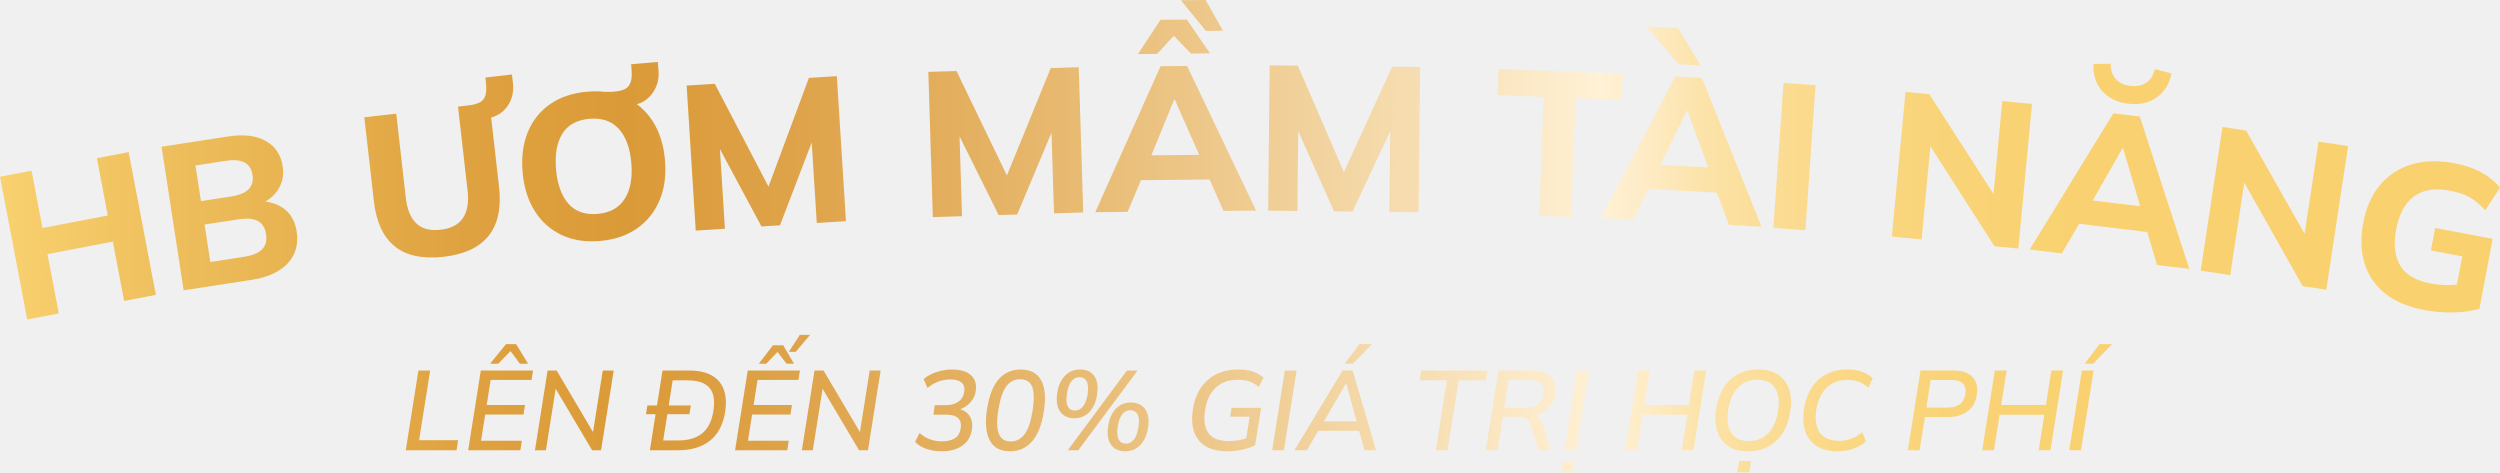
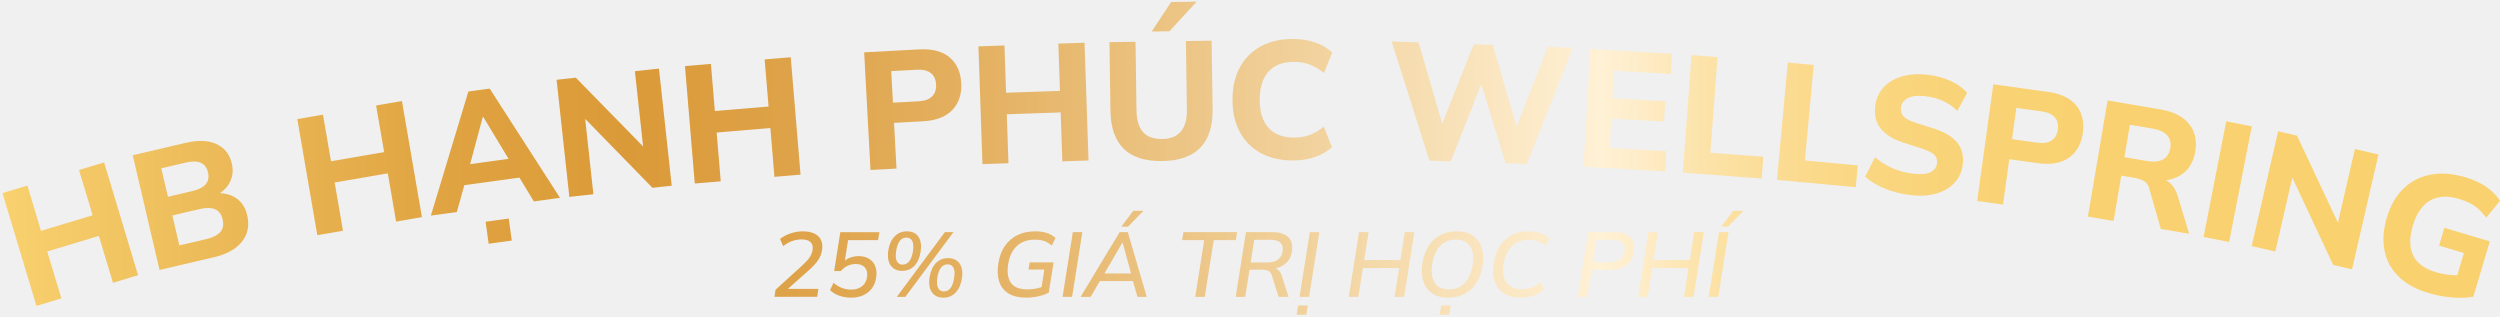
- <svg xmlns="http://www.w3.org/2000/svg" width="741" height="140" viewBox="0 0 741 140" fill="none">
-   <g clip-path="url(#clip0_530_528)">
-     <path d="M8.075 94.691L0 52.386L9.352 50.599L12.591 67.582L31.951 63.881L28.711 46.898L38.124 45.095L46.2 87.401L36.792 89.203L33.436 71.619L14.076 75.32L17.432 92.904L8.08 94.691H8.075ZM54.433 86.052L47.883 43.486L67.487 40.462C72.15 39.745 75.903 40.172 78.735 41.756C81.573 43.339 83.256 45.839 83.78 49.26C84.171 51.795 83.749 54.066 82.514 56.071C81.278 58.077 79.401 59.579 76.879 60.587L76.732 59.62C79.869 59.67 82.407 60.465 84.354 61.997C86.297 63.529 87.492 65.729 87.929 68.585C88.514 72.367 87.629 75.524 85.28 78.049C82.931 80.574 79.406 82.198 74.703 82.926L54.438 86.052H54.433ZM59.564 59.609L68.488 58.235C70.939 57.858 72.684 57.135 73.711 56.071C74.738 55.007 75.12 53.587 74.845 51.815C74.581 50.084 73.792 48.868 72.49 48.16C71.189 47.458 69.312 47.289 66.856 47.671L57.931 49.051L59.559 59.614L59.564 59.609ZM62.345 77.662L72.475 76.099C74.804 75.737 76.528 75.02 77.637 73.94C78.745 72.861 79.152 71.359 78.857 69.425C78.552 67.454 77.713 66.131 76.335 65.459C74.957 64.787 73.101 64.629 70.767 64.99L60.632 66.553L62.34 77.662H62.345ZM131.546 76.099C125.281 76.812 120.434 75.788 117.007 73.024C113.579 70.26 111.515 65.8 110.818 59.65L107.986 34.766L117.444 33.687L120.282 58.632C120.673 62.074 121.706 64.599 123.389 66.207C125.067 67.821 127.483 68.447 130.635 68.086C133.707 67.735 135.899 66.584 137.211 64.629C138.523 62.674 138.986 59.981 138.594 56.54L135.751 31.594L145.088 30.53L147.92 55.414C148.622 61.564 147.6 66.375 144.864 69.842C142.128 73.309 137.684 75.396 131.541 76.099H131.546ZM145.098 34.954L139.321 32.23L139.204 31.197C140.491 31.009 141.523 30.708 142.296 30.291C143.069 29.873 143.593 29.201 143.878 28.265C144.162 27.333 144.208 26.035 144.02 24.375L143.862 22.98L151.744 22.079L152.034 24.63C152.228 26.33 152.065 27.883 151.551 29.298C151.038 30.713 150.234 31.92 149.141 32.923C148.047 33.931 146.7 34.608 145.103 34.954H145.098ZM154.907 51.128C154.516 46.663 155.014 42.708 156.408 39.251C157.796 35.794 159.993 33.014 162.993 30.912C165.993 28.809 169.66 27.562 173.998 27.18C178.335 26.799 182.165 27.379 185.485 28.927C188.806 30.474 191.476 32.826 193.489 35.977C195.503 39.134 196.703 42.922 197.09 47.34C197.486 51.846 196.968 55.827 195.534 59.284C194.1 62.74 191.888 65.535 188.887 67.658C185.887 69.781 182.22 71.034 177.883 71.415C173.545 71.797 169.726 71.207 166.426 69.633C163.12 68.066 160.476 65.693 158.477 62.516C156.484 59.34 155.289 55.542 154.902 51.118L154.907 51.128ZM164.814 50.258C165.2 54.681 166.426 58.057 168.49 60.388C170.555 62.72 173.448 63.723 177.176 63.392C180.822 63.071 183.487 61.58 185.175 58.917C186.858 56.255 187.509 52.711 187.123 48.287C186.731 43.822 185.485 40.447 183.385 38.161C181.285 35.876 178.391 34.893 174.704 35.214C170.977 35.54 168.297 37.016 166.67 39.633C165.042 42.249 164.422 45.788 164.814 50.252V50.258ZM181.127 31.65L178.29 27.241C179.103 27.211 179.805 27.201 180.4 27.211C180.995 27.221 181.575 27.201 182.139 27.15C183.436 27.038 184.473 26.783 185.256 26.386C186.039 25.989 186.589 25.317 186.919 24.37C187.245 23.423 187.331 22.115 187.189 20.45L187.067 19.05L194.969 18.353L195.193 20.908C195.34 22.614 195.107 24.207 194.481 25.694C193.856 27.18 192.935 28.418 191.715 29.405C190.494 30.393 189.055 30.958 187.392 31.105L181.132 31.655L181.127 31.65ZM206.213 68.346L203.518 25.363L211.862 24.838L228.888 57.436L226.94 57.558L239.76 23.087L248.044 22.568L250.739 65.55L242.089 66.095L240.259 36.889L242.694 36.736L231.187 66.778L225.705 67.124L210.474 38.762L213.032 38.599L214.863 67.806L206.213 68.35V68.346ZM276.486 64.354L275.154 21.305L283.509 21.046L299.492 54.167L297.539 54.228L311.442 20.18L319.736 19.921L321.069 62.969L312.408 63.239L311.503 33.992L313.944 33.916L301.49 63.58L296.003 63.748L281.678 34.919L284.241 34.837L285.146 64.084L276.486 64.354ZM324.639 62.883L343.983 19.62L351.855 19.544L372.298 62.414L362.656 62.511L357.352 50.588L361.1 53.18L335.531 53.434L339.289 50.772L334.219 62.796L324.639 62.893V62.883ZM337.296 16.021L343.968 5.875L351.779 5.799L358.654 15.812L352.979 15.868L347.924 10.604L342.971 15.97L337.296 16.026V16.021ZM347.99 29.599L340.301 48.369L338.628 46.062L357.85 45.869L356.472 48.206L348.234 29.593H347.99V29.599ZM357.428 9.164L350.014 0.071L357.337 0L362.493 9.113L357.428 9.164ZM375.878 62.43L376.335 19.361L384.696 19.452L399.285 53.21L397.332 53.19L412.639 19.753L420.938 19.839L420.481 62.908L411.815 62.817L412.125 33.554L414.566 33.58L400.892 62.7L395.4 62.639L382.29 33.233L384.853 33.259L384.543 62.522L375.878 62.43ZM456.194 63.993L457.517 28.708L443.858 28.194L444.147 20.44L480.98 21.825L480.69 29.578L467.031 29.064L465.709 64.349L456.194 63.993ZM474.496 64.594L496.571 22.66L504.433 23.087L522.084 67.18L512.458 66.655L507.927 54.417L511.502 57.242L485.969 55.852L489.889 53.434L484.062 65.108L474.496 64.588V64.594ZM497.563 19.045L488.028 7.82L497.35 8.329L504.021 19.396L497.563 19.045ZM499.928 32.877L491.054 51.118L489.533 48.71L508.725 49.754L507.2 51.993L500.167 32.892L499.923 32.877H499.928ZM525.634 67.546L528.619 24.579L538.113 25.241L535.128 68.208L525.634 67.546ZM560.742 70.122L564.795 27.247L571.844 27.913L592.312 59.737L590.674 59.579L593.476 29.96L602.284 30.795L598.231 73.671L591.183 73.004L570.776 41.185L572.357 41.333L569.555 70.952L560.747 70.117L560.742 70.122ZM601.603 73.961L626.404 33.585L634.22 34.532L648.916 79.698L639.345 78.537L635.633 66.024L639.015 69.079L613.629 65.999L617.703 63.845L611.112 75.106L601.603 73.951V73.961ZM629.073 44.001L619.015 61.61L617.657 59.105L636.742 61.422L635.069 63.555L629.317 44.026L629.073 43.996V44.001ZM630.802 30.734C627.492 30.332 624.908 29.064 623.057 26.931C621.206 24.798 620.347 22.14 620.489 18.959L625.6 18.902C625.58 20.745 626.078 22.242 627.085 23.388C628.092 24.538 629.526 25.22 631.387 25.45C633.284 25.678 634.881 25.358 636.172 24.492C637.464 23.622 638.303 22.288 638.684 20.491L643.632 21.769C643.007 24.895 641.542 27.267 639.234 28.896C636.925 30.525 634.118 31.136 630.807 30.734H630.802ZM652.287 80.218L658.751 37.637L665.748 38.701L684.391 71.629L682.763 71.38L687.228 41.964L695.975 43.293L689.512 85.874L682.514 84.809L663.933 51.892L665.499 52.131L661.034 81.546L652.287 80.218ZM718.554 91.891C713.718 90.975 709.817 89.315 706.857 86.907C703.898 84.504 701.884 81.51 700.821 77.932C699.758 74.353 699.641 70.382 700.465 66.019C701.315 61.539 702.957 57.828 705.393 54.89C707.834 51.953 710.941 49.911 714.719 48.761C718.498 47.61 722.785 47.488 727.58 48.399C730.657 48.98 733.291 49.886 735.482 51.108C737.674 52.33 739.51 53.831 741 55.603L736.632 62.297C735.528 61.137 734.465 60.175 733.448 59.426C732.431 58.673 731.343 58.072 730.184 57.624C729.024 57.176 727.666 56.804 726.11 56.509C721.712 55.674 718.182 56.239 715.513 58.199C712.843 60.159 711.083 63.402 710.229 67.923C709.38 72.403 709.776 76.002 711.419 78.721C713.056 81.434 716.097 83.211 720.532 84.051C722.012 84.331 723.558 84.478 725.17 84.494C726.782 84.509 728.399 84.382 730.026 84.107L727.666 87.391L729.823 75.987L720.527 74.225L721.788 67.561L738.818 70.789L734.893 91.56C732.579 92.201 729.975 92.548 727.087 92.599C724.198 92.65 721.356 92.415 718.559 91.886L718.554 91.891ZM120.267 133.463L124.02 109.821H127.503L124.218 130.475H135.772L135.334 133.458H120.262L120.267 133.463ZM138.757 133.463L142.51 109.821H157.984L157.547 112.606H145.423L144.254 120.049H155.609L155.172 122.864H143.816L142.576 130.643H154.668L154.231 133.458H138.757V133.463ZM145.256 107.81L149.98 102.007H152.995L156.514 107.81H154.104L151.322 104.053L147.671 107.81H145.261H145.256ZM158.554 133.463L162.307 109.821H164.986L176.342 129.034L175.64 128.866L178.656 109.821H181.905L178.152 133.463H175.508L164.122 114.25L164.824 114.418L161.808 133.463H158.559H158.554ZM191.481 122.762L191.882 120.181H204.779L204.341 122.762H191.481ZM192.62 133.463L196.373 109.821H204.209C207.021 109.821 209.284 110.315 210.993 111.297C212.702 112.28 213.886 113.685 214.542 115.508C215.198 117.33 215.331 119.524 214.929 122.095C214.324 125.898 212.824 128.739 210.423 130.628C208.023 132.516 204.855 133.463 200.929 133.463H192.625H192.62ZM196.571 130.546H201.026C204.087 130.546 206.472 129.823 208.196 128.383C209.915 126.942 210.998 124.743 211.445 121.795C211.934 118.71 211.552 116.429 210.291 114.953C209.03 113.476 206.869 112.738 203.807 112.738H199.383L196.571 130.546ZM217.873 133.463L221.626 109.821H237.101L236.663 112.606H224.54L223.365 120.049H234.721L234.283 122.864H222.928L221.687 130.643H233.78L233.343 133.458H217.868L217.873 133.463ZM224.906 107.81L229.091 102.343H232.137L235.351 107.81H233.139L230.459 104.323L227.108 107.81H224.896H224.906ZM233.816 104.287L237.065 99.257H240.111L235.855 104.287H233.811H233.816ZM237.67 133.463L241.423 109.821H244.103L255.458 129.034L254.757 128.866L257.772 109.821H261.022L257.269 133.463H254.625L243.234 114.25L243.935 114.418L240.92 133.463H237.67ZM279.1 133.764C277.493 133.764 275.988 133.524 274.594 133.041C273.201 132.562 272.077 131.875 271.228 130.979L272.565 128.332C273.501 129.182 274.523 129.808 275.632 130.21C276.735 130.612 277.925 130.816 279.197 130.816C280.783 130.816 282.054 130.511 283.016 129.895C283.977 129.279 284.556 128.291 284.755 126.927C285.156 124.244 283.707 122.905 280.402 122.905H276.649L277.086 120.089H280.468C281.897 120.089 283.097 119.748 284.068 119.066C285.039 118.384 285.614 117.417 285.792 116.164C285.99 114.978 285.741 114.067 285.04 113.431C284.338 112.794 283.26 112.473 281.805 112.473C280.509 112.473 279.303 112.677 278.19 113.079C277.071 113.481 275.978 114.118 274.905 114.988L273.765 112.341C274.859 111.425 276.15 110.727 277.635 110.244C279.12 109.765 280.646 109.521 282.207 109.521C284.709 109.521 286.58 110.091 287.816 111.231C289.057 112.372 289.52 113.96 289.204 115.991C289.001 117.31 288.416 118.471 287.445 119.479C286.474 120.487 285.253 121.169 283.778 121.525L283.814 121.123C285.375 121.393 286.545 122.08 287.313 123.185C288.081 124.289 288.335 125.684 288.065 127.359C287.73 129.462 286.763 131.055 285.167 132.14C283.57 133.224 281.546 133.764 279.085 133.764H279.1ZM299.4 133.764C296.497 133.764 294.478 132.669 293.339 130.475C292.2 128.286 291.94 125.175 292.571 121.153C293.217 117.152 294.386 114.215 296.069 112.336C297.753 110.457 299.914 109.521 302.553 109.521C305.411 109.521 307.425 110.585 308.6 112.708C309.769 114.831 310.034 117.941 309.388 122.029C308.762 126.01 307.583 128.958 305.854 130.882C304.125 132.807 301.973 133.764 299.405 133.764H299.4ZM299.599 130.847C301.251 130.847 302.614 130.134 303.687 128.703C304.76 127.273 305.553 124.936 306.067 121.693C306.403 119.479 306.489 117.692 306.337 116.327C306.179 114.963 305.767 113.97 305.096 113.344C304.425 112.718 303.509 112.407 302.35 112.407C300.677 112.407 299.314 113.11 298.261 114.52C297.214 115.93 296.431 118.241 295.917 121.459C295.561 123.648 295.464 125.44 295.632 126.825C295.8 128.209 296.217 129.228 296.888 129.874C297.559 130.521 298.465 130.847 299.604 130.847H299.599ZM318.46 123.974C316.563 123.974 315.149 123.307 314.224 121.978C313.298 120.649 313.014 118.786 313.37 116.393C313.725 114.225 314.504 112.54 315.699 111.328C316.894 110.121 318.373 109.516 320.138 109.516C322.06 109.516 323.469 110.172 324.374 111.496C325.279 112.82 325.539 114.673 325.162 117.06C324.827 119.204 324.074 120.894 322.899 122.126C321.725 123.358 320.25 123.969 318.46 123.969V123.974ZM318.557 121.693C319.538 121.693 320.352 121.291 321.003 120.487C321.648 119.682 322.106 118.465 322.376 116.831C322.62 115.111 322.528 113.843 322.091 113.023C321.653 112.209 320.947 111.801 319.965 111.801C318.984 111.801 318.211 112.193 317.585 112.972C316.96 113.756 316.512 114.963 316.248 116.592C315.978 118.313 316.06 119.596 316.482 120.431C316.904 121.271 317.6 121.688 318.557 121.688V121.693ZM319.599 133.463H316.482L334.031 109.821H337.179L319.594 133.463H319.599ZM333.533 133.764C331.61 133.764 330.197 133.097 329.276 131.768C328.361 130.439 328.091 128.576 328.473 126.183C328.829 124.015 329.597 122.324 330.766 121.118C331.936 119.911 333.405 119.305 335.17 119.305C337.092 119.305 338.516 119.972 339.442 121.301C340.367 122.63 340.642 124.483 340.26 126.85C339.904 128.999 339.137 130.684 337.967 131.916C336.797 133.148 335.318 133.759 333.528 133.759L333.533 133.764ZM333.665 131.483C334.646 131.483 335.455 131.081 336.096 130.276C336.731 129.472 337.174 128.255 337.418 126.621C337.708 124.921 337.631 123.658 337.184 122.833C336.736 122.009 336.024 121.591 335.043 121.591C334.061 121.591 333.283 121.983 332.648 122.767C332.012 123.551 331.56 124.758 331.29 126.387C331.046 128.128 331.137 129.416 331.575 130.241C332.012 131.065 332.709 131.483 333.67 131.483H333.665ZM363.943 133.764C361.171 133.764 358.959 133.249 357.291 132.221C355.623 131.193 354.494 129.737 353.889 127.843C353.284 125.949 353.187 123.745 353.589 121.22C353.991 118.715 354.789 116.597 355.984 114.866C357.179 113.135 358.715 111.812 360.591 110.89C362.468 109.974 364.609 109.516 367.024 109.516C368.743 109.516 370.208 109.729 371.413 110.152C372.618 110.575 373.645 111.17 374.494 111.929L373.121 114.713C372.226 113.955 371.321 113.405 370.406 113.069C369.491 112.733 368.306 112.565 366.856 112.565C364.176 112.565 362.005 113.349 360.342 114.912C358.679 116.475 357.622 118.7 357.179 121.586C356.732 124.473 357.062 126.718 358.166 128.327C359.269 129.935 361.288 130.74 364.212 130.74C365.331 130.74 366.373 130.643 367.345 130.455C368.316 130.266 369.292 129.966 370.274 129.564L369.201 131.239L370.406 123.495H364.614L365.051 120.879H373.793L372.018 131.946C371.326 132.328 370.523 132.649 369.608 132.919C368.692 133.188 367.741 133.392 366.76 133.54C365.778 133.687 364.838 133.759 363.948 133.759L363.943 133.764ZM377.073 133.463L380.826 109.821H384.309L380.556 133.463H377.073ZM383.673 133.463L397.943 109.821H400.923L407.854 133.463H404.437L402.56 126.759L403.898 127.695H389.593L391.266 126.759L387.345 133.463H383.658H383.673ZM398.944 113.644L391.942 125.684L391.24 124.911H403.13L402.326 125.684L399.041 113.644H398.939H398.944ZM398.543 107.81L402.931 102.007H406.649L401.019 107.81H398.543ZM425.576 133.463L428.861 112.738H420.791L421.259 109.821H440.888L440.42 112.738H432.35L429.065 133.463H425.581H425.576ZM440.379 133.463L444.132 109.821H453.779C456.459 109.821 458.412 110.447 459.642 111.7C460.873 112.952 461.295 114.708 460.914 116.964C460.715 118.303 460.227 119.453 459.454 120.4C458.686 121.352 457.695 122.075 456.489 122.579C455.284 123.083 453.931 123.332 452.436 123.332L452.635 122.798H453.438C454.354 122.798 455.132 123.037 455.767 123.521C456.403 124.004 456.891 124.743 457.227 125.751L459.703 133.463H456.052L453.606 125.715C453.336 124.799 452.879 124.208 452.233 123.938C451.587 123.668 450.748 123.536 449.721 123.536H445.434L443.858 133.463H440.374H440.379ZM445.841 120.889H452.07C453.657 120.889 454.913 120.537 455.838 119.835C456.764 119.132 457.328 118.14 457.532 116.867C457.735 115.457 457.461 114.398 456.713 113.68C455.966 112.962 454.765 112.606 453.113 112.606H447.153L445.846 120.889H445.841ZM462.653 140L463.222 136.615H466.741L466.172 140H462.653ZM463.726 133.463L467.479 109.821H470.962L467.209 133.463H463.726ZM481.712 133.463L485.465 109.821H488.949L487.342 120.013H500.604L502.211 109.821H505.694L501.941 133.463H498.458L500.131 122.935H486.869L485.196 133.463H481.712ZM508.644 121.153C509.046 118.674 509.803 116.567 510.922 114.831C512.041 113.1 513.475 111.781 515.224 110.875C516.979 109.969 518.957 109.516 521.169 109.516C523.605 109.516 525.583 110.045 527.114 111.109C528.644 112.173 529.707 113.655 530.312 115.553C530.917 117.452 531.014 119.631 530.612 122.09C530.231 124.575 529.478 126.677 528.349 128.413C527.22 130.144 525.786 131.473 524.047 132.389C522.308 133.305 520.32 133.764 518.087 133.764C515.677 133.764 513.699 133.234 512.158 132.17C510.617 131.111 509.549 129.63 508.959 127.726C508.369 125.827 508.262 123.633 508.639 121.153H508.644ZM512.224 121.489C511.934 123.434 511.975 125.094 512.341 126.468C512.707 127.843 513.399 128.902 514.416 129.635C515.433 130.373 516.745 130.74 518.352 130.74C520.762 130.74 522.705 129.94 524.179 128.342C525.654 126.743 526.6 124.549 527.027 121.754C527.337 119.83 527.302 118.185 526.91 116.811C526.519 115.436 525.822 114.377 524.815 113.644C523.808 112.906 522.506 112.54 520.894 112.54C518.484 112.54 516.551 113.329 515.102 114.902C513.648 116.48 512.692 118.674 512.219 121.489H512.224ZM514.939 140L515.509 136.615H519.028L518.458 140H514.939ZM544.785 133.764C542.171 133.764 540.051 133.234 538.423 132.17C536.791 131.111 535.672 129.63 535.057 127.726C534.441 125.827 534.324 123.633 534.706 121.153C535.108 118.674 535.886 116.567 537.035 114.831C538.184 113.1 539.664 111.776 541.474 110.86C543.285 109.943 545.36 109.495 547.704 109.521C549.29 109.521 550.694 109.745 551.925 110.193C553.155 110.641 554.203 111.287 555.072 112.137L553.765 114.922C552.804 114.072 551.848 113.476 550.902 113.13C549.951 112.784 548.823 112.611 547.5 112.611C545.024 112.611 542.99 113.385 541.403 114.922C539.817 116.465 538.789 118.644 538.321 121.459C538.052 123.317 538.108 124.936 538.489 126.321C538.871 127.705 539.618 128.78 540.732 129.538C541.851 130.297 543.32 130.679 545.151 130.679C546.336 130.679 547.5 130.475 548.65 130.073C549.799 129.671 550.897 129.014 551.95 128.092L553.054 130.841C551.981 131.778 550.719 132.501 549.27 133.005C547.816 133.509 546.321 133.759 544.78 133.759L544.785 133.764ZM565.482 133.463L569.235 109.821H578.917C581.551 109.821 583.474 110.478 584.679 111.781C585.884 113.089 586.296 114.871 585.92 117.132C585.721 118.496 585.243 119.657 584.496 120.619C583.748 121.581 582.772 122.319 581.567 122.833C580.361 123.348 578.932 123.607 577.28 123.607H570.547L568.97 133.468H565.487L565.482 133.463ZM570.974 120.817H577.102C578.709 120.817 579.965 120.487 580.87 119.83C581.775 119.173 582.329 118.191 582.528 116.897C582.752 115.487 582.513 114.423 581.806 113.695C581.099 112.967 579.96 112.606 578.373 112.606H572.245L570.974 120.823V120.817ZM587.521 133.463L591.274 109.821H594.758L593.151 120.013H606.413L608.02 109.821H611.504L607.751 133.463H604.267L605.94 122.935H592.678L591.005 133.463H587.521ZM613.314 133.463L617.067 109.821H620.55L616.797 133.463H613.314ZM617.901 107.81L622.289 102.007H626.007L620.377 107.81H617.901Z" fill="url(#paint0_linear_530_528)" />
-   </g>
+ <svg xmlns="http://www.w3.org/2000/svg" width="466" height="59" viewBox="0 0 466 59" fill="none">
+   <path d="M6.792 57.023L0.461 35.997L5.107 34.595L7.647 43.034L17.268 40.129L14.728 31.688L19.405 30.276L25.736 51.301L21.059 52.714L18.427 43.976L8.806 46.881L11.438 55.618L6.792 57.02V57.023ZM29.739 50.323L24.738 28.941L34.582 26.634C36.925 26.083 38.846 26.156 40.35 26.849C41.854 27.542 42.808 28.747 43.21 30.465C43.508 31.739 43.384 32.91 42.834 33.977C42.284 35.044 41.39 35.882 40.148 36.495L40.034 36.01C41.631 35.914 42.953 36.215 44.001 36.918C45.048 37.622 45.74 38.691 46.077 40.127C46.523 42.027 46.197 43.665 45.102 45.043C44.008 46.419 42.279 47.384 39.917 47.94L29.739 50.325V50.323ZM31.307 36.679L35.79 35.628C37.021 35.34 37.877 34.904 38.359 34.322C38.841 33.741 38.976 33.004 38.769 32.116C38.566 31.246 38.118 30.657 37.428 30.351C36.739 30.044 35.777 30.034 34.545 30.322L30.063 31.373L31.305 36.682L31.307 36.679ZM33.428 45.746L38.517 44.552C39.689 44.277 40.534 43.844 41.058 43.252C41.579 42.66 41.727 41.879 41.501 40.908C41.271 39.916 40.788 39.278 40.062 38.99C39.334 38.702 38.385 38.696 37.213 38.969L32.124 40.163L33.428 45.744V45.746ZM59.146 43.841L55.418 22.2L60.202 21.374L61.697 30.063L71.601 28.352L70.105 19.664L74.92 18.833L78.648 40.474L73.833 41.305L72.286 32.311L62.382 34.021L63.93 43.016L59.146 43.841ZM80.312 40.191L87.304 17.06L91.279 16.512L104.382 36.874L99.513 37.546L96.062 31.859L98.126 32.926L85.212 34.706L86.942 33.115L85.153 39.524L80.315 40.191H80.312ZM89.975 21.849L87.297 31.841L86.304 30.782L96.013 29.442L95.466 30.712L90.099 21.831L89.975 21.849ZM91.082 45.435L90.517 41.331L94.831 40.737L95.396 44.841L91.082 45.435ZM106.124 36.703L103.747 14.872L107.335 14.48L120.824 28.266L119.989 28.357L118.345 13.275L122.831 12.785L125.208 34.616L121.62 35.008L108.162 21.216L108.965 21.128L110.609 36.209L106.124 36.7V36.703ZM129.506 34.206L127.679 12.32L132.516 11.915L133.25 20.7L143.263 19.861L142.529 11.077L147.395 10.669L149.223 32.555L144.357 32.962L143.597 23.866L133.585 24.705L134.344 33.801L129.509 34.206H129.506ZM162.261 31.688L161.079 9.758L171.299 9.205C173.764 9.073 175.665 9.569 177.002 10.69C178.34 11.814 179.066 13.413 179.178 15.485C179.289 17.538 178.74 19.204 177.531 20.487C176.323 21.769 174.488 22.475 172.022 22.61L166.648 22.901L167.107 31.423L162.261 31.685V31.688ZM166.446 19.139L171.198 18.882C172.357 18.82 173.207 18.514 173.749 17.963C174.291 17.416 174.537 16.673 174.485 15.739C174.436 14.807 174.112 14.101 173.513 13.623C172.917 13.146 172.038 12.938 170.879 13L166.127 13.257L166.443 19.137L166.446 19.139ZM183.129 30.59L182.38 8.642L187.23 8.476L187.531 17.286L197.575 16.941L197.274 8.131L202.156 7.964L202.905 29.912L198.023 30.078L197.712 20.956L187.668 21.302L187.979 30.423L183.129 30.59ZM216.677 30.021C213.462 30.068 211.056 29.302 209.456 27.726C207.857 26.151 207.035 23.783 206.988 20.627L206.804 7.858L211.658 7.788L211.842 20.588C211.868 22.353 212.264 23.687 213.034 24.591C213.804 25.494 214.999 25.933 216.617 25.909C218.193 25.886 219.363 25.413 220.127 24.487C220.892 23.563 221.263 22.218 221.237 20.453L221.053 7.65L225.844 7.58L226.028 20.349C226.072 23.506 225.315 25.894 223.752 27.516C222.189 29.139 219.829 29.972 216.679 30.016L216.677 30.021ZM214.678 5.875L218.302 0.372L223.062 0.304L217.976 5.831L214.678 5.877V5.875ZM240.959 29.91C238.615 29.902 236.606 29.427 234.929 28.487C233.251 27.547 231.965 26.229 231.071 24.534C230.174 22.838 229.73 20.837 229.738 18.532C229.746 16.227 230.205 14.236 231.112 12.556C232.02 10.877 233.316 9.574 234.999 8.647C236.681 7.718 238.696 7.258 241.039 7.266C242.553 7.271 243.933 7.489 245.174 7.92C246.416 8.351 247.474 8.972 248.34 9.784L246.803 13.61C245.851 12.86 244.946 12.325 244.085 12.011C243.225 11.697 242.258 11.536 241.179 11.534C239.126 11.526 237.552 12.128 236.458 13.338C235.364 14.547 234.814 16.287 234.807 18.55C234.799 20.814 235.336 22.561 236.422 23.788C237.506 25.019 239.074 25.637 241.127 25.645C242.206 25.647 243.176 25.497 244.039 25.188C244.9 24.879 245.81 24.354 246.766 23.609L248.278 27.446C247.404 28.233 246.344 28.84 245.097 29.273C243.85 29.704 242.47 29.917 240.956 29.912L240.959 29.91ZM266.439 29.938L259.415 7.726L264.422 7.897L269.41 25.024L268.072 24.977L274.714 8.25L278.258 8.372L283.246 25.499L282.002 25.458L288.489 8.725L293.184 8.886L284.6 30.566L280.651 30.431L275.803 14.651L276.519 14.675L270.421 30.081L266.441 29.943L266.439 29.938ZM295.164 31.065L296.43 9.14L311.648 10.02L311.43 13.784L300.84 13.172L300.544 18.304L310.391 18.872L310.173 22.667L300.326 22.099L300.01 27.571L310.601 28.183L310.383 31.947L295.164 31.067V31.065ZM313.67 32.176L315.306 10.275L320.147 10.638L318.817 28.469L328.681 29.206L328.378 33.276L313.673 32.176H313.67ZM331.227 33.528L333.247 11.661L338.079 12.107L336.436 29.912L346.288 30.826L345.912 34.888L331.227 33.528ZM356.191 36.368C354.439 36.17 352.826 35.768 351.348 35.163C349.871 34.559 348.642 33.813 347.657 32.928L349.505 29.312C350.153 29.865 350.848 30.353 351.595 30.771C352.341 31.189 353.137 31.537 353.982 31.81C354.828 32.082 355.725 32.274 356.673 32.381C358.156 32.549 359.24 32.44 359.919 32.059C360.599 31.677 360.98 31.135 361.058 30.431C361.13 29.793 360.972 29.279 360.588 28.889C360.205 28.5 359.471 28.121 358.385 27.747L354.82 26.592C352.868 25.953 351.452 25.084 350.573 23.981C349.697 22.877 349.349 21.502 349.536 19.851C349.694 18.449 350.202 17.273 351.061 16.323C351.919 15.376 353.054 14.69 354.47 14.264C355.885 13.839 357.498 13.73 359.313 13.935C360.858 14.109 362.276 14.49 363.567 15.074C364.858 15.658 365.89 16.403 366.665 17.307L364.845 20.674C364.078 19.897 363.191 19.28 362.19 18.823C361.187 18.363 360.046 18.062 358.771 17.919C357.431 17.769 356.381 17.888 355.616 18.283C354.851 18.677 354.423 19.287 354.33 20.113C354.26 20.731 354.421 21.258 354.809 21.689C355.198 22.119 355.927 22.511 356.995 22.859L360.5 23.975C362.494 24.619 363.93 25.481 364.812 26.563C365.69 27.646 366.04 28.991 365.859 30.6C365.706 31.963 365.206 33.108 364.361 34.037C363.515 34.966 362.395 35.638 361.003 36.056C359.608 36.474 358.006 36.581 356.194 36.376L356.191 36.368ZM368.547 37.466L371.555 15.713L381.694 17.117C384.139 17.455 385.913 18.304 387.012 19.661C388.111 21.019 388.521 22.727 388.236 24.783C387.953 26.818 387.097 28.352 385.669 29.38C384.24 30.408 382.301 30.753 379.856 30.413L374.526 29.673L373.357 38.128L368.55 37.461L368.547 37.466ZM375.039 25.943L379.755 26.597C380.906 26.756 381.798 26.618 382.436 26.182C383.071 25.746 383.455 25.066 383.582 24.139C383.709 23.212 383.525 22.459 383.03 21.878C382.534 21.297 381.713 20.925 380.562 20.764L375.846 20.11L375.039 25.94V25.943ZM389.19 40.373L392.853 18.721L402.668 20.385C405.103 20.798 406.884 21.696 408.02 23.077C409.152 24.461 409.544 26.184 409.194 28.253C408.966 29.606 408.468 30.717 407.701 31.586C406.933 32.456 405.948 33.058 404.745 33.39C403.542 33.723 402.163 33.759 400.61 33.494L401.092 32.882L402.35 33.094C403.228 33.242 403.97 33.611 404.577 34.198C405.181 34.784 405.634 35.568 405.93 36.544L408.056 43.571L402.78 42.676L400.615 35.137C400.47 34.501 400.154 34.045 399.664 33.759C399.176 33.476 398.593 33.276 397.919 33.162L395.404 32.736L393.976 41.183L389.19 40.371V40.373ZM395.987 29.299L400.19 30.013C401.437 30.224 402.432 30.13 403.171 29.73C403.913 29.331 404.367 28.627 404.538 27.622C404.706 26.621 404.507 25.811 403.939 25.198C403.368 24.585 402.461 24.173 401.214 23.962L397.011 23.251L395.987 29.302V29.299ZM410.747 44.166L414.973 22.615L419.735 23.552L415.509 45.103L410.747 44.166ZM419.717 45.871L424.646 24.471L428.161 25.284L436.367 42.748L435.547 42.559L438.954 27.776L443.349 28.791L438.42 50.191L434.905 49.378L426.73 31.921L427.518 32.103L424.114 46.883L419.717 45.868V45.871ZM452.726 54.637C450.32 53.921 448.43 52.875 447.053 51.499C445.677 50.126 444.813 48.501 444.461 46.632C444.108 44.76 444.253 42.74 444.899 40.57C445.563 38.341 446.587 36.547 447.979 35.184C449.369 33.821 451.051 32.947 453.027 32.562C455.002 32.176 457.183 32.339 459.568 33.05C461.097 33.507 462.388 34.102 463.436 34.836C464.483 35.571 465.336 36.428 466 37.404L463.436 40.57C462.936 39.924 462.448 39.382 461.971 38.948C461.494 38.515 460.973 38.154 460.41 37.866C459.845 37.578 459.176 37.321 458.401 37.087C456.216 36.435 454.393 36.536 452.939 37.393C451.484 38.25 450.421 39.802 449.752 42.05C449.089 44.28 449.104 46.126 449.794 47.587C450.483 49.048 451.933 50.11 454.139 50.767C454.875 50.985 455.65 51.141 456.467 51.234C457.284 51.325 458.111 51.346 458.948 51.291L457.582 52.833L459.27 47.161L454.647 45.783L455.632 42.468L464.1 44.994L461.027 55.322C459.819 55.528 458.481 55.566 457.014 55.442C455.547 55.317 454.118 55.05 452.726 54.635V54.637ZM144.357 55.33L144.562 54.014L149.513 49.5C150.105 48.965 150.556 48.48 150.862 48.046C151.17 47.613 151.367 47.14 151.46 46.627C151.564 45.965 151.437 45.466 151.084 45.131C150.732 44.796 150.185 44.628 149.446 44.628C148.832 44.628 148.238 44.726 147.67 44.926C147.1 45.126 146.537 45.443 145.98 45.876L145.399 44.542C145.946 44.098 146.602 43.75 147.372 43.498C148.142 43.247 148.902 43.122 149.651 43.122C150.517 43.122 151.237 43.262 151.81 43.54C152.386 43.82 152.796 44.218 153.039 44.737C153.283 45.256 153.35 45.879 153.236 46.608C153.122 47.338 152.847 48.007 152.409 48.617C151.971 49.227 151.37 49.864 150.607 50.523L146.338 54.318L146.319 53.84H152.552L152.329 55.328H144.354L144.357 55.33ZM158.634 55.483C158.11 55.483 157.6 55.426 157.104 55.312C156.609 55.198 156.156 55.037 155.746 54.824C155.336 54.611 154.994 54.359 154.722 54.063L155.37 52.714C155.847 53.134 156.363 53.451 156.915 53.664C157.467 53.874 158.056 53.98 158.683 53.98C159.469 53.98 160.122 53.783 160.646 53.391C161.17 52.997 161.494 52.425 161.618 51.673C161.732 50.933 161.6 50.336 161.227 49.887C160.851 49.438 160.28 49.212 159.518 49.212C158.971 49.212 158.468 49.321 158.007 49.536C157.545 49.752 157.115 50.084 156.718 50.528H155.489L156.633 43.278H163.923L163.666 44.765H158.082L157.4 49.126H156.923C157.299 48.669 157.758 48.327 158.297 48.09C158.839 47.857 159.422 47.74 160.047 47.74C160.799 47.74 161.442 47.901 161.976 48.228C162.51 48.553 162.901 49.017 163.145 49.622C163.389 50.227 163.443 50.951 163.306 51.792C163.192 52.555 162.927 53.215 162.513 53.768C162.098 54.321 161.559 54.746 160.9 55.042C160.239 55.338 159.482 55.486 158.629 55.486L158.634 55.483ZM168.18 50.492C167.213 50.492 166.492 50.152 166.02 49.474C165.549 48.797 165.403 47.846 165.585 46.627C165.766 45.521 166.163 44.661 166.772 44.044C167.381 43.428 168.136 43.12 169.035 43.12C170.015 43.12 170.734 43.457 171.195 44.129C171.657 44.802 171.789 45.749 171.597 46.967C171.426 48.062 171.042 48.921 170.443 49.549C169.844 50.178 169.093 50.489 168.18 50.489V50.492ZM168.229 49.329C168.73 49.329 169.144 49.124 169.476 48.714C169.806 48.303 170.039 47.683 170.176 46.85C170.301 45.972 170.254 45.326 170.031 44.911C169.808 44.495 169.448 44.288 168.947 44.288C168.447 44.288 168.053 44.487 167.734 44.885C167.415 45.285 167.187 45.9 167.052 46.73C166.915 47.608 166.956 48.262 167.171 48.688C167.387 49.116 167.742 49.329 168.229 49.329ZM168.761 55.33H167.171L176.118 43.275H177.723L168.758 55.33H168.761ZM175.864 55.483C174.884 55.483 174.164 55.143 173.694 54.466C173.225 53.788 173.09 52.838 173.285 51.618C173.466 50.512 173.858 49.653 174.454 49.035C175.05 48.42 175.8 48.111 176.699 48.111C177.679 48.111 178.405 48.451 178.877 49.129C179.349 49.806 179.489 50.751 179.294 51.958C179.113 53.051 178.721 53.913 178.125 54.541C177.526 55.169 176.774 55.481 175.862 55.481L175.864 55.483ZM175.932 54.321C176.432 54.321 176.844 54.115 177.171 53.705C177.495 53.295 177.721 52.675 177.845 51.842C177.993 50.974 177.954 50.331 177.726 49.91C177.498 49.49 177.135 49.277 176.634 49.277C176.134 49.277 175.737 49.477 175.413 49.876C175.089 50.276 174.858 50.891 174.721 51.722C174.597 52.61 174.643 53.267 174.866 53.687C175.089 54.108 175.444 54.321 175.934 54.321H175.932ZM191.368 55.483C189.955 55.483 188.827 55.221 187.977 54.697C187.127 54.172 186.551 53.43 186.242 52.465C185.934 51.499 185.885 50.375 186.089 49.087C186.294 47.81 186.701 46.73 187.311 45.848C187.92 44.965 188.703 44.29 189.659 43.82C190.616 43.353 191.708 43.12 192.939 43.12C193.815 43.12 194.562 43.229 195.176 43.444C195.791 43.66 196.315 43.963 196.748 44.35L196.048 45.77C195.591 45.383 195.13 45.103 194.663 44.931C194.197 44.76 193.592 44.674 192.854 44.674C191.487 44.674 190.38 45.074 189.532 45.871C188.685 46.668 188.145 47.802 187.92 49.274C187.692 50.746 187.86 51.891 188.423 52.711C188.985 53.531 190.015 53.941 191.505 53.941C192.076 53.941 192.607 53.892 193.102 53.796C193.598 53.7 194.095 53.547 194.596 53.342L194.049 54.196L194.663 50.245H191.71L191.933 48.911H196.39L195.485 54.554C195.132 54.749 194.723 54.912 194.256 55.05C193.789 55.188 193.305 55.291 192.804 55.367C192.304 55.442 191.824 55.478 191.371 55.478L191.368 55.483ZM198.062 55.33L199.975 43.275H201.751L199.838 55.33H198.062ZM201.427 55.33L208.702 43.275H210.221L213.755 55.33H212.013L211.056 51.911L211.738 52.389H204.445L205.298 51.911L203.299 55.33H201.419H201.427ZM209.213 45.225L205.643 51.364L205.285 50.972H211.346L210.937 51.364L209.262 45.225H209.21H209.213ZM209.008 42.25L211.245 39.291H213.14L210.27 42.25H209.008ZM222.79 55.33L224.465 44.763H220.35L220.589 43.275H230.596L230.358 44.763H226.243L224.569 55.33H222.793H222.79ZM230.337 55.33L232.25 43.275H237.169C238.535 43.275 239.53 43.595 240.158 44.233C240.785 44.872 241 45.767 240.806 46.917C240.705 47.6 240.456 48.187 240.062 48.669C239.67 49.155 239.165 49.523 238.55 49.78C237.936 50.037 237.246 50.165 236.484 50.165L236.585 49.892H236.995C237.461 49.892 237.858 50.014 238.182 50.261C238.506 50.507 238.755 50.884 238.926 51.398L240.189 55.33H238.327L237.08 51.379C236.943 50.912 236.71 50.611 236.38 50.474C236.051 50.336 235.623 50.268 235.1 50.268H232.914L232.11 55.33H230.335H230.337ZM233.122 48.919H236.297C237.106 48.919 237.747 48.739 238.219 48.381C238.69 48.023 238.978 47.517 239.082 46.868C239.186 46.149 239.046 45.609 238.664 45.243C238.283 44.88 237.671 44.695 236.829 44.695H233.79L233.124 48.919H233.122ZM241.693 58.663L241.983 56.937H243.777L243.487 58.663H241.693ZM242.24 55.33L244.153 43.275H245.929L244.016 55.33H242.24ZM251.41 55.33L253.323 43.275H255.099L254.28 48.472H261.041L261.86 43.275H263.636L261.723 55.33H259.947L260.8 49.962H254.038L253.185 55.33H251.41ZM265.14 49.054C265.345 47.787 265.731 46.715 266.301 45.83C266.872 44.947 267.603 44.275 268.495 43.813C269.389 43.351 270.398 43.12 271.525 43.12C272.767 43.12 273.776 43.389 274.556 43.932C275.336 44.474 275.878 45.23 276.187 46.198C276.495 47.166 276.545 48.277 276.34 49.531C276.145 50.795 275.762 51.87 275.186 52.755C274.611 53.638 273.879 54.315 272.993 54.78C272.106 55.247 271.092 55.481 269.954 55.481C268.725 55.481 267.717 55.211 266.931 54.668C266.146 54.128 265.601 53.373 265.301 52.402C265 51.431 264.945 50.315 265.14 49.051V49.054ZM266.965 49.225C266.817 50.217 266.838 51.063 267.025 51.764C267.211 52.465 267.564 53.004 268.082 53.378C268.601 53.752 269.27 53.941 270.089 53.941C271.318 53.941 272.308 53.534 273.06 52.719C273.812 51.904 274.294 50.785 274.512 49.36C274.67 48.379 274.652 47.538 274.452 46.837C274.253 46.136 273.898 45.596 273.384 45.222C272.871 44.846 272.207 44.659 271.385 44.659C270.156 44.659 269.171 45.061 268.43 45.863C267.688 46.665 267.201 47.787 266.962 49.222L266.965 49.225ZM268.349 58.663L268.64 56.937H270.434L270.144 58.663H268.349ZM283.565 55.483C282.233 55.483 281.152 55.213 280.322 54.671C279.49 54.131 278.919 53.376 278.606 52.405C278.292 51.437 278.232 50.318 278.427 49.054C278.632 47.787 279.028 46.715 279.614 45.83C280.2 44.947 280.955 44.272 281.878 43.802C282.8 43.335 283.858 43.106 285.053 43.12C285.862 43.12 286.578 43.234 287.205 43.462C287.833 43.691 288.367 44.02 288.81 44.454L288.144 45.874C287.654 45.44 287.166 45.136 286.684 44.96C286.199 44.783 285.624 44.695 284.95 44.695C283.687 44.695 282.65 45.09 281.841 45.874C281.032 46.66 280.509 47.771 280.27 49.207C280.133 50.154 280.161 50.98 280.356 51.686C280.55 52.392 280.931 52.94 281.499 53.326C282.069 53.713 282.819 53.908 283.752 53.908C284.356 53.908 284.95 53.804 285.536 53.599C286.122 53.394 286.682 53.059 287.218 52.592L287.781 53.993C287.234 54.471 286.591 54.84 285.852 55.097C285.111 55.354 284.348 55.481 283.563 55.481L283.565 55.483ZM294.117 55.33L296.03 43.275H300.967C302.31 43.275 303.29 43.608 303.904 44.275C304.519 44.942 304.729 45.85 304.537 47.003C304.436 47.699 304.192 48.29 303.811 48.781C303.43 49.272 302.932 49.648 302.317 49.91C301.703 50.172 300.975 50.302 300.132 50.302H296.699L295.896 55.33H294.12H294.117ZM296.92 48.882H300.044C300.863 48.882 301.503 48.714 301.965 48.379C302.426 48.044 302.709 47.543 302.81 46.883C302.924 46.164 302.802 45.622 302.442 45.251C302.084 44.88 301.501 44.695 300.692 44.695H297.568L296.92 48.885V48.882ZM305.353 55.33L307.267 43.275H309.043L308.223 48.472H314.985L315.804 43.275H317.58L315.667 55.33H313.891L314.744 49.962H307.982L307.129 55.33H305.353ZM318.503 55.33L320.416 43.275H322.192L320.279 55.33H318.503ZM320.841 42.25L323.079 39.291H324.974L322.104 42.25H320.841Z" fill="url(#paint0_linear_474_87)" />
  <defs>
-     <linearGradient id="paint0_linear_530_528" x1="0" y1="70" x2="741" y2="70" gradientUnits="userSpaceOnUse">
+     <linearGradient id="paint0_linear_474_87" x1="0.461" y1="29.484" x2="466" y2="29.484" gradientUnits="userSpaceOnUse">
      <stop stop-color="#F9D16F" />
      <stop offset="0.07" stop-color="#EEBE5C" />
      <stop offset="0.18" stop-color="#E0A341" />
      <stop offset="0.25" stop-color="#DB9A38" />
      <stop offset="0.3" stop-color="#DDA044" />
      <stop offset="0.4" stop-color="#E5B365" />
      <stop offset="0.52" stop-color="#F1D19B" />
      <stop offset="0.64" stop-color="#FFF1D5" />
      <stop offset="0.66" stop-color="#FEEBC4" />
      <stop offset="0.68" stop-color="#FCE3AA" />
      <stop offset="0.71" stop-color="#FBDC94" />
      <stop offset="0.74" stop-color="#FAD783" />
      <stop offset="0.78" stop-color="#F9D377" />
      <stop offset="0.84" stop-color="#F9D170" />
      <stop offset="1" stop-color="#F9D16F" />
    </linearGradient>
-     <clipPath id="clip0_530_528">
-       <rect width="741" height="140" fill="white" />
-     </clipPath>
  </defs>
</svg>
